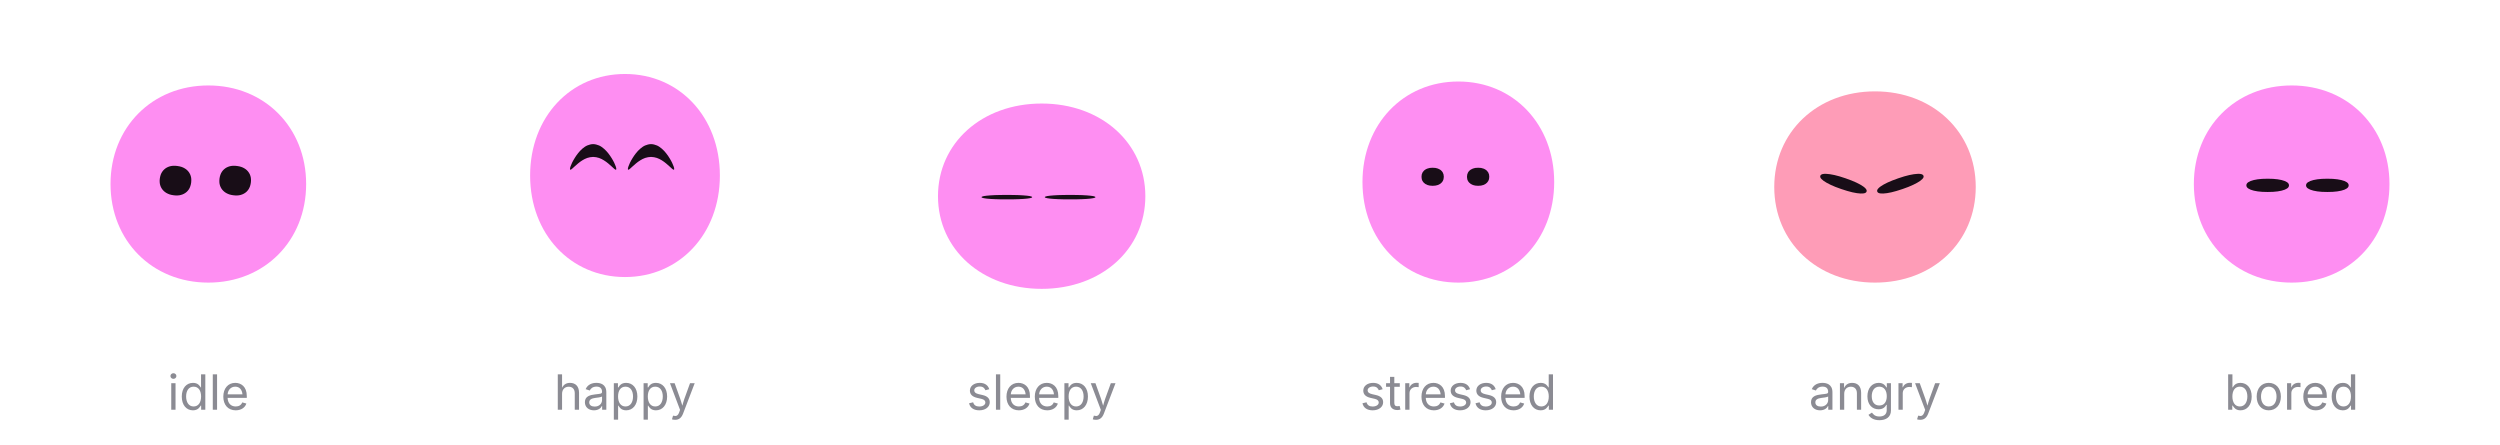
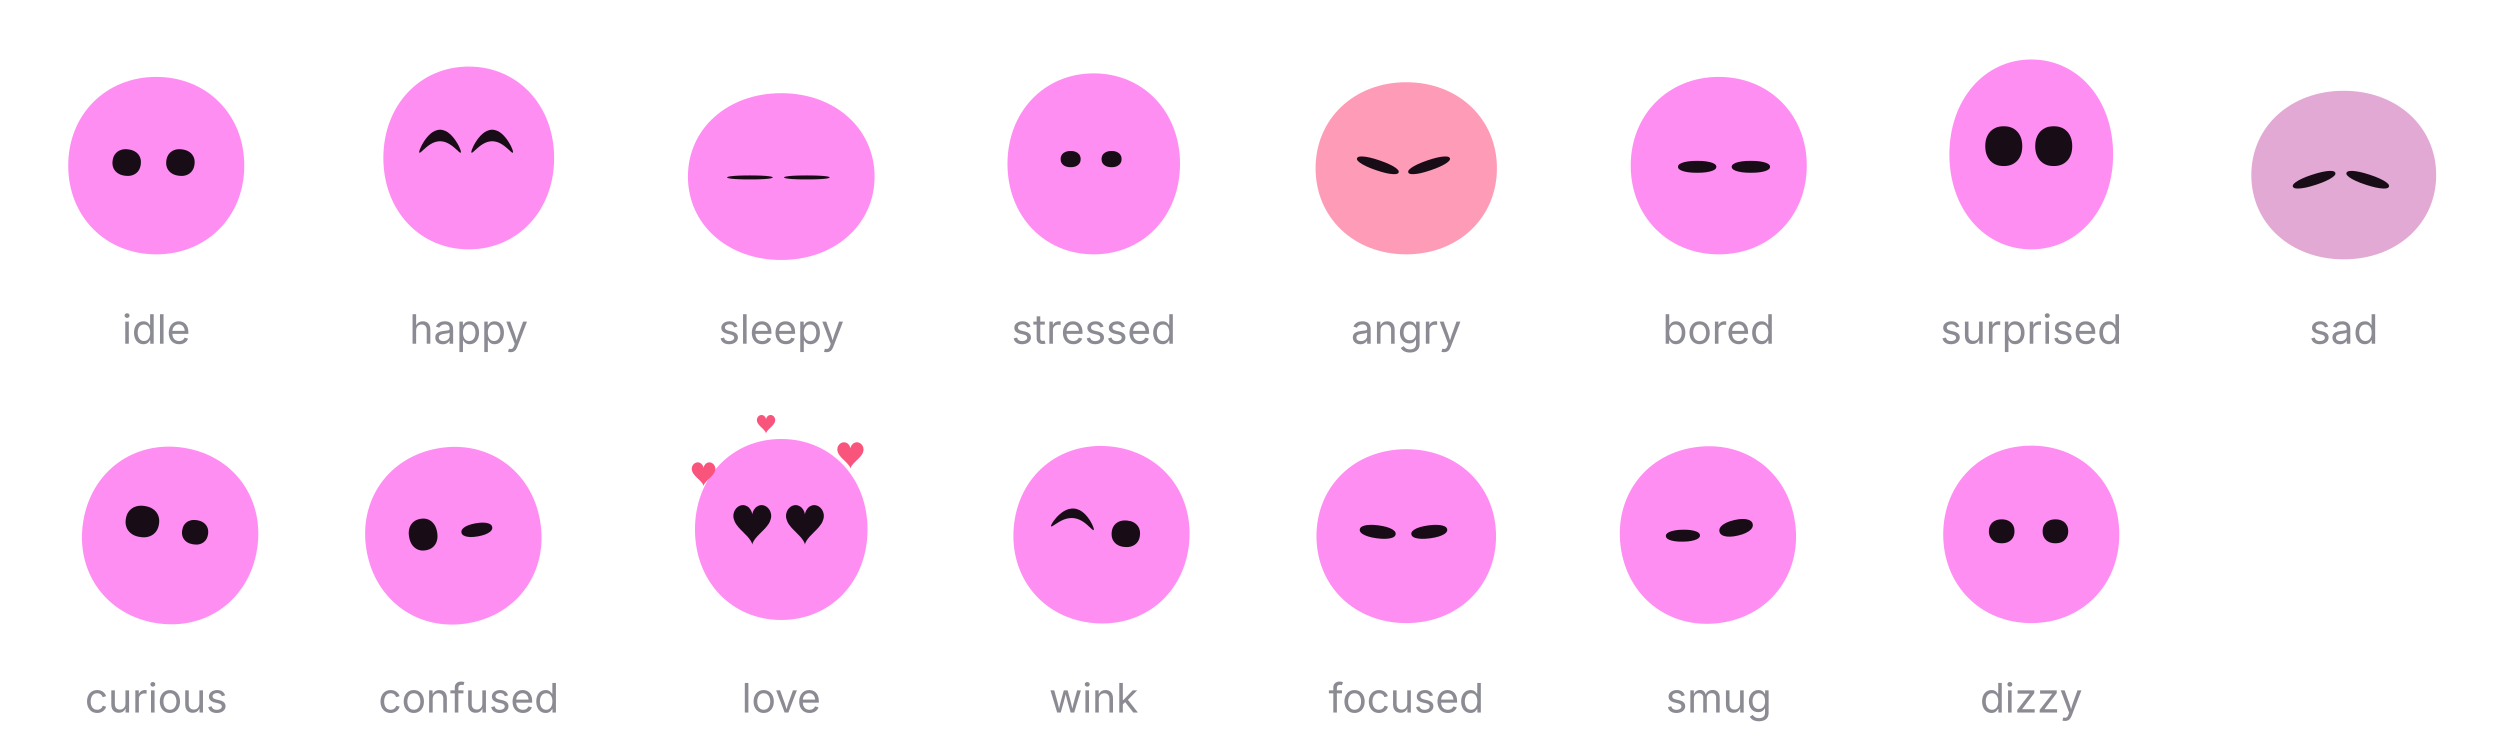
- <svg xmlns="http://www.w3.org/2000/svg" viewBox="0 0 720 128" width="720" height="128" role="img" aria-label="The default buddy in six moods: idle, happy, sleepy, stressed, angry and bored">
-   <g transform="translate(10 0)">
-     <g transform="translate(0 0) translate(50 81.38938) scale(1 1) translate(-50 -81.38938)">
+ <svg xmlns="http://www.w3.org/2000/svg" viewBox="0 0 800 236" width="800" height="236" role="img" aria-label="The default buddy in all 15 moods: idle, happy, sleepy, stressed, angry, bored, surprised, sad, curious, confused, love, wink, focused, smug, dizzy">
+   <g transform="translate(0 0)">
+     <g transform="translate(0 0) rotate(0 50 81.38938) translate(50 81.38938) scale(1 1) translate(-50 -81.38938)">
      <g fill="#fe8ef2">
        <path d="M78.17 53C78.17 69.32 66.19 81.39 50 81.39C33.81 81.39 21.83 69.32 21.83 53C21.83 36.68 33.81 24.61 50 24.61C66.19 24.61 78.17 36.68 78.17 53Z" />
      </g>
      <g fill="#180d17">
        <path d="M45.05 52.64C45 53 44.91 53.38 44.79 53.7C44.68 54.02 44.54 54.3 44.37 54.56C44.2 54.82 43.99 55.05 43.77 55.26C43.54 55.46 43.28 55.65 43.01 55.79C42.74 55.94 42.44 56.06 42.12 56.14C41.81 56.23 41.49 56.28 41.13 56.29C40.76 56.31 40.34 56.28 39.96 56.23C39.57 56.18 39.16 56.09 38.82 55.98C38.48 55.86 38.18 55.72 37.9 55.56C37.62 55.39 37.36 55.2 37.14 54.98C36.92 54.77 36.72 54.53 36.56 54.27C36.39 54.01 36.26 53.72 36.17 53.43C36.07 53.13 36.01 52.83 35.99 52.49C35.96 52.15 35.98 51.76 36.03 51.4C36.08 51.04 36.17 50.65 36.28 50.33C36.4 50.01 36.54 49.74 36.71 49.48C36.88 49.22 37.09 48.98 37.31 48.78C37.54 48.57 37.79 48.39 38.07 48.24C38.34 48.1 38.64 47.98 38.95 47.89C39.27 47.81 39.59 47.76 39.95 47.74C40.31 47.73 40.73 47.75 41.12 47.81C41.5 47.86 41.92 47.95 42.26 48.06C42.6 48.17 42.9 48.31 43.18 48.48C43.46 48.64 43.72 48.84 43.94 49.05C44.16 49.27 44.36 49.51 44.52 49.77C44.68 50.03 44.82 50.31 44.91 50.61C45.01 50.9 45.07 51.21 45.09 51.55C45.11 51.89 45.09 52.28 45.05 52.64Z" />
        <path d="M62.24 52.64C62.19 53 62.1 53.38 61.99 53.7C61.87 54.02 61.73 54.3 61.56 54.56C61.39 54.82 61.18 55.05 60.96 55.26C60.73 55.46 60.48 55.65 60.2 55.79C59.93 55.94 59.63 56.06 59.32 56.14C59 56.23 58.68 56.28 58.32 56.29C57.96 56.31 57.54 56.28 57.15 56.23C56.77 56.18 56.35 56.09 56.01 55.98C55.67 55.86 55.37 55.72 55.09 55.56C54.81 55.39 54.55 55.2 54.33 54.98C54.11 54.77 53.91 54.53 53.75 54.27C53.59 54.01 53.45 53.72 53.36 53.43C53.26 53.13 53.2 52.83 53.18 52.49C53.16 52.15 53.18 51.76 53.22 51.4C53.27 51.04 53.36 50.65 53.48 50.33C53.59 50.01 53.73 49.74 53.9 49.48C54.07 49.22 54.28 48.98 54.5 48.78C54.73 48.57 54.99 48.39 55.26 48.24C55.53 48.1 55.83 47.98 56.15 47.89C56.46 47.81 56.78 47.76 57.14 47.74C57.51 47.73 57.93 47.75 58.31 47.81C58.7 47.86 59.11 47.95 59.45 48.06C59.79 48.17 60.09 48.31 60.37 48.48C60.65 48.64 60.91 48.84 61.13 49.05C61.35 49.27 61.55 49.51 61.71 49.77C61.88 50.03 62.01 50.31 62.1 50.61C62.2 50.9 62.26 51.21 62.28 51.55C62.31 51.89 62.29 52.28 62.24 52.64Z" />
      </g>
    </g>
  </g>
-   <text x="60" y="118" text-anchor="middle" font-family="system-ui, -apple-system, Segoe UI, sans-serif" font-size="14" fill="#8b8b93">idle</text>
-   <g transform="translate(130 0)">
-     <g transform="translate(0 -1.6) translate(50 81.38938) scale(0.97 1.03) translate(-50 -81.38938)">
+   <text x="50" y="110" text-anchor="middle" font-family="system-ui, -apple-system, Segoe UI, sans-serif" font-size="13" fill="#8b8b93">idle</text>
+   <g transform="translate(100 0)">
+     <g transform="translate(0 -1.6) rotate(0 50 81.38938) translate(50 81.38938) scale(0.97 1.03) translate(-50 -81.38938)">
      <g fill="#fe8ef2">
        <path d="M78.17 53C78.17 69.32 66.19 81.39 50 81.39C33.81 81.39 21.83 69.32 21.83 53C21.83 36.68 33.81 24.61 50 24.61C66.19 24.61 78.17 36.68 78.17 53Z" />
      </g>
      <g fill="#180d17">
        <path d="M47.42 51.17C47.42 51.32 47.36 51.4 47.26 51.39C47.16 51.38 47 51.27 46.8 51.12C46.59 50.96 46.34 50.72 46.04 50.47C45.74 50.23 45.4 49.91 45.02 49.63C44.64 49.34 44.22 49.02 43.76 48.77C43.31 48.51 42.84 48.26 42.3 48.09C41.76 47.93 41.13 47.8 40.54 47.8C39.95 47.8 39.32 47.93 38.78 48.09C38.24 48.26 37.77 48.51 37.31 48.77C36.86 49.02 36.44 49.34 36.06 49.63C35.68 49.91 35.33 50.23 35.04 50.47C34.74 50.72 34.49 50.96 34.28 51.12C34.08 51.27 33.92 51.38 33.82 51.39C33.72 51.4 33.66 51.32 33.66 51.17C33.66 51.02 33.72 50.77 33.82 50.48C33.92 50.19 34.08 49.83 34.28 49.44C34.49 49.05 34.74 48.59 35.04 48.15C35.33 47.7 35.68 47.21 36.06 46.77C36.44 46.33 36.86 45.88 37.31 45.52C37.77 45.16 38.24 44.82 38.78 44.6C39.32 44.39 39.95 44.22 40.54 44.22C41.13 44.22 41.76 44.39 42.3 44.6C42.84 44.82 43.31 45.16 43.76 45.52C44.22 45.88 44.64 46.33 45.02 46.77C45.4 47.21 45.74 47.7 46.04 48.15C46.34 48.59 46.59 49.05 46.8 49.44C47 49.83 47.16 50.19 47.26 50.48C47.36 50.77 47.42 51.02 47.42 51.17Z" />
        <path d="M64.61 51.17C64.61 51.32 64.55 51.4 64.45 51.39C64.35 51.38 64.19 51.27 63.99 51.12C63.78 50.96 63.53 50.72 63.23 50.47C62.94 50.23 62.59 49.91 62.21 49.63C61.83 49.34 61.41 49.02 60.96 48.77C60.5 48.51 60.03 48.26 59.49 48.09C58.95 47.93 58.32 47.8 57.73 47.8C57.14 47.8 56.51 47.93 55.97 48.09C55.43 48.26 54.96 48.51 54.51 48.77C54.05 49.02 53.63 49.34 53.25 49.63C52.87 49.91 52.53 50.23 52.23 50.47C51.93 50.72 51.68 50.96 51.47 51.12C51.27 51.27 51.11 51.38 51.01 51.39C50.91 51.4 50.85 51.32 50.85 51.17C50.85 51.02 50.91 50.77 51.01 50.48C51.11 50.19 51.27 49.83 51.47 49.44C51.68 49.05 51.93 48.59 52.23 48.15C52.53 47.7 52.87 47.21 53.25 46.77C53.63 46.33 54.05 45.88 54.51 45.52C54.96 45.16 55.43 44.82 55.97 44.6C56.51 44.39 57.14 44.22 57.73 44.22C58.32 44.22 58.95 44.39 59.49 44.6C60.03 44.82 60.5 45.16 60.96 45.52C61.41 45.88 61.83 46.33 62.21 46.77C62.59 47.21 62.94 47.7 63.23 48.15C63.53 48.59 63.78 49.05 63.99 49.44C64.19 49.83 64.35 50.19 64.45 50.48C64.55 50.77 64.61 51.02 64.61 51.17Z" />
      </g>
    </g>
  </g>
-   <text x="180" y="118" text-anchor="middle" font-family="system-ui, -apple-system, Segoe UI, sans-serif" font-size="14" fill="#8b8b93">happy</text>
-   <g transform="translate(250 0)">
-     <g transform="translate(0 1.8) translate(50 81.38938) scale(1.06 0.94) translate(-50 -81.38938)">
+   <text x="150" y="110" text-anchor="middle" font-family="system-ui, -apple-system, Segoe UI, sans-serif" font-size="13" fill="#8b8b93">happy</text>
+   <g transform="translate(200 0)">
+     <g transform="translate(0 1.8) rotate(0 50 81.38938) translate(50 81.38938) scale(1.06 0.94) translate(-50 -81.38938)">
      <g fill="#fe8ef2">
        <path d="M78.17 53C78.17 69.32 66.19 81.39 50 81.39C33.81 81.39 21.83 69.32 21.83 53C21.83 36.68 33.81 24.61 50 24.61C66.19 24.61 78.17 36.68 78.17 53Z" />
      </g>
      <g fill="#180d17">
        <path d="M47.42 53.29C47.42 53.35 47.36 53.41 47.26 53.47C47.16 53.52 47 53.57 46.8 53.61C46.59 53.66 46.34 53.7 46.04 53.74C45.74 53.77 45.4 53.81 45.02 53.84C44.64 53.87 44.22 53.89 43.76 53.91C43.31 53.93 42.84 53.95 42.3 53.96C41.76 53.97 41.13 53.97 40.54 53.97C39.95 53.97 39.32 53.97 38.78 53.96C38.24 53.95 37.77 53.93 37.31 53.91C36.86 53.89 36.44 53.87 36.06 53.84C35.68 53.81 35.33 53.77 35.04 53.74C34.74 53.7 34.49 53.66 34.28 53.61C34.08 53.57 33.92 53.52 33.82 53.47C33.72 53.41 33.66 53.35 33.66 53.29C33.66 53.24 33.72 53.17 33.82 53.12C33.92 53.07 34.08 53.02 34.28 52.97C34.49 52.93 34.74 52.89 35.04 52.85C35.33 52.81 35.68 52.78 36.06 52.75C36.44 52.72 36.86 52.69 37.31 52.67C37.77 52.65 38.24 52.64 38.78 52.63C39.32 52.62 39.95 52.61 40.54 52.61C41.13 52.61 41.76 52.62 42.3 52.63C42.84 52.64 43.31 52.65 43.76 52.67C44.22 52.69 44.64 52.72 45.02 52.75C45.4 52.78 45.74 52.81 46.04 52.85C46.34 52.89 46.59 52.93 46.8 52.97C47 53.02 47.16 53.07 47.26 53.12C47.36 53.17 47.42 53.24 47.42 53.29Z" />
        <path d="M64.61 53.29C64.61 53.35 64.55 53.41 64.45 53.47C64.35 53.52 64.19 53.57 63.99 53.61C63.78 53.66 63.53 53.7 63.23 53.74C62.94 53.77 62.59 53.81 62.21 53.84C61.83 53.87 61.41 53.89 60.96 53.91C60.5 53.93 60.03 53.95 59.49 53.96C58.95 53.97 58.32 53.97 57.73 53.97C57.14 53.97 56.51 53.97 55.97 53.96C55.43 53.95 54.96 53.93 54.51 53.91C54.05 53.89 53.63 53.87 53.25 53.84C52.87 53.81 52.53 53.77 52.23 53.74C51.93 53.7 51.68 53.66 51.47 53.61C51.27 53.57 51.11 53.52 51.01 53.47C50.91 53.41 50.85 53.35 50.85 53.29C50.85 53.24 50.91 53.17 51.01 53.12C51.11 53.07 51.27 53.02 51.47 52.97C51.68 52.93 51.93 52.89 52.23 52.85C52.53 52.81 52.87 52.78 53.25 52.75C53.63 52.72 54.05 52.69 54.51 52.67C54.96 52.65 55.43 52.64 55.97 52.63C56.51 52.62 57.14 52.61 57.73 52.61C58.32 52.61 58.95 52.62 59.49 52.63C60.03 52.64 60.5 52.65 60.96 52.67C61.41 52.69 61.83 52.72 62.21 52.75C62.59 52.78 62.94 52.81 63.23 52.85C63.53 52.89 63.78 52.93 63.99 52.97C64.19 53.02 64.35 53.07 64.45 53.12C64.55 53.17 64.61 53.24 64.61 53.29Z" />
      </g>
    </g>
  </g>
-   <text x="300" y="118" text-anchor="middle" font-family="system-ui, -apple-system, Segoe UI, sans-serif" font-size="14" fill="#8b8b93">sleepy</text>
-   <g transform="translate(370 0)">
-     <g transform="translate(0 0) translate(50 81.38938) scale(0.98 1.02) translate(-50 -81.38938)">
+   <text x="250" y="110" text-anchor="middle" font-family="system-ui, -apple-system, Segoe UI, sans-serif" font-size="13" fill="#8b8b93">sleepy</text>
+   <g transform="translate(300 0)">
+     <g transform="translate(0 0) rotate(0 50 81.38938) translate(50 81.38938) scale(0.98 1.02) translate(-50 -81.38938)">
      <g fill="#fe8ef2">
        <path d="M78.17 53C78.17 69.32 66.19 81.39 50 81.39C33.81 81.39 21.83 69.32 21.83 53C21.83 36.68 33.81 24.61 50 24.61C66.19 24.61 78.17 36.68 78.17 53Z" />
      </g>
      <g fill="#180d17">
        <path d="M45.73 51.51C45.73 51.73 45.7 51.96 45.65 52.16C45.6 52.36 45.53 52.54 45.43 52.7C45.34 52.87 45.21 53.03 45.07 53.17C44.93 53.31 44.77 53.44 44.59 53.55C44.41 53.66 44.2 53.75 43.99 53.83C43.77 53.9 43.55 53.96 43.29 54C43.03 54.04 42.73 54.06 42.45 54.06C42.17 54.06 41.87 54.04 41.61 54C41.36 53.96 41.13 53.9 40.92 53.83C40.7 53.75 40.5 53.66 40.32 53.55C40.14 53.44 39.97 53.31 39.83 53.17C39.69 53.03 39.57 52.87 39.47 52.7C39.38 52.54 39.3 52.36 39.25 52.16C39.2 51.96 39.18 51.73 39.18 51.51C39.18 51.29 39.2 51.05 39.25 50.85C39.3 50.66 39.38 50.48 39.47 50.31C39.57 50.14 39.69 49.99 39.83 49.85C39.97 49.7 40.14 49.58 40.32 49.47C40.5 49.36 40.7 49.26 40.92 49.19C41.13 49.11 41.36 49.05 41.61 49.01C41.87 48.98 42.17 48.96 42.45 48.96C42.73 48.96 43.03 48.98 43.29 49.01C43.55 49.05 43.77 49.11 43.99 49.19C44.2 49.26 44.41 49.36 44.59 49.47C44.77 49.58 44.93 49.7 45.07 49.85C45.21 49.99 45.34 50.14 45.43 50.31C45.53 50.48 45.6 50.66 45.65 50.85C45.7 51.05 45.73 51.29 45.73 51.51Z" />
        <path d="M59.09 51.51C59.09 51.73 59.07 51.96 59.02 52.16C58.97 52.36 58.89 52.54 58.8 52.7C58.7 52.87 58.58 53.03 58.44 53.17C58.3 53.31 58.13 53.44 57.95 53.55C57.77 53.66 57.57 53.75 57.35 53.83C57.14 53.9 56.91 53.96 56.66 54C56.4 54.04 56.1 54.06 55.82 54.06C55.54 54.06 55.24 54.04 54.98 54C54.72 53.96 54.5 53.9 54.28 53.83C54.07 53.75 53.86 53.66 53.68 53.55C53.5 53.44 53.34 53.31 53.2 53.17C53.06 53.03 52.93 52.87 52.84 52.7C52.74 52.54 52.67 52.36 52.62 52.16C52.57 51.96 52.54 51.73 52.54 51.51C52.54 51.29 52.57 51.05 52.62 50.85C52.67 50.66 52.74 50.48 52.84 50.31C52.93 50.14 53.06 49.99 53.2 49.85C53.34 49.7 53.5 49.58 53.68 49.47C53.86 49.36 54.07 49.26 54.28 49.19C54.5 49.11 54.72 49.05 54.98 49.01C55.24 48.98 55.54 48.96 55.82 48.96C56.1 48.96 56.4 48.98 56.66 49.01C56.91 49.05 57.14 49.11 57.35 49.19C57.57 49.26 57.77 49.36 57.95 49.47C58.13 49.58 58.3 49.7 58.44 49.85C58.58 49.99 58.7 50.14 58.8 50.31C58.89 50.48 58.97 50.66 59.02 50.85C59.07 51.05 59.09 51.29 59.09 51.51Z" />
      </g>
    </g>
  </g>
-   <text x="420" y="118" text-anchor="middle" font-family="system-ui, -apple-system, Segoe UI, sans-serif" font-size="14" fill="#8b8b93">stressed</text>
-   <g transform="translate(490 0)">
-     <g transform="translate(0 0) translate(50 81.38938) scale(1.03 0.97) translate(-50 -81.38938)">
+   <text x="350" y="110" text-anchor="middle" font-family="system-ui, -apple-system, Segoe UI, sans-serif" font-size="13" fill="#8b8b93">stressed</text>
+   <g transform="translate(400 0)">
+     <g transform="translate(0 0) rotate(0 50 81.38938) translate(50 81.38938) scale(1.03 0.97) translate(-50 -81.38938)">
      <g fill="#fe9cb7">
        <path d="M78.17 53C78.17 69.32 66.19 81.39 50 81.39C33.81 81.39 21.83 69.32 21.83 53C21.83 36.68 33.81 24.61 50 24.61C66.19 24.61 78.17 36.68 78.17 53Z" />
      </g>
      <g fill="#180d17">
        <path d="M47.64 54.37C47.59 54.51 47.49 54.64 47.34 54.73C47.2 54.82 47.01 54.87 46.78 54.91C46.55 54.94 46.28 54.95 45.97 54.94C45.66 54.93 45.3 54.89 44.92 54.83C44.54 54.77 44.12 54.68 43.68 54.58C43.23 54.47 42.78 54.34 42.26 54.18C41.75 54.02 41.15 53.82 40.6 53.62C40.04 53.42 39.45 53.19 38.95 52.98C38.46 52.77 38.03 52.57 37.62 52.37C37.21 52.17 36.83 51.96 36.5 51.76C36.17 51.57 35.87 51.37 35.63 51.18C35.38 50.99 35.18 50.8 35.03 50.63C34.87 50.45 34.76 50.29 34.71 50.13C34.66 49.97 34.67 49.8 34.71 49.67C34.76 49.53 34.87 49.4 35.01 49.31C35.15 49.22 35.34 49.16 35.57 49.13C35.8 49.09 36.08 49.08 36.39 49.1C36.7 49.11 37.05 49.15 37.43 49.21C37.81 49.27 38.23 49.35 38.68 49.46C39.12 49.57 39.58 49.69 40.09 49.85C40.61 50.01 41.21 50.22 41.76 50.42C42.31 50.62 42.9 50.85 43.4 51.06C43.9 51.27 44.33 51.46 44.74 51.67C45.15 51.87 45.52 52.07 45.85 52.27C46.18 52.47 46.48 52.67 46.73 52.86C46.97 53.05 47.18 53.23 47.33 53.41C47.48 53.58 47.59 53.75 47.64 53.91C47.69 54.07 47.69 54.23 47.64 54.37Z" />
        <path d="M63.56 49.67C63.6 49.8 63.61 49.97 63.56 50.13C63.51 50.29 63.4 50.45 63.24 50.63C63.09 50.8 62.89 50.99 62.64 51.18C62.4 51.37 62.1 51.57 61.77 51.76C61.44 51.96 61.06 52.17 60.65 52.37C60.24 52.57 59.81 52.77 59.32 52.98C58.82 53.19 58.23 53.42 57.67 53.62C57.12 53.82 56.52 54.02 56.01 54.18C55.49 54.34 55.04 54.47 54.59 54.58C54.15 54.68 53.73 54.77 53.35 54.83C52.97 54.89 52.61 54.93 52.3 54.94C51.99 54.95 51.72 54.94 51.49 54.91C51.26 54.87 51.07 54.82 50.93 54.73C50.78 54.64 50.68 54.51 50.63 54.37C50.58 54.23 50.58 54.07 50.63 53.91C50.68 53.75 50.79 53.58 50.94 53.41C51.09 53.23 51.3 53.05 51.54 52.86C51.79 52.67 52.09 52.47 52.42 52.27C52.75 52.07 53.12 51.87 53.53 51.67C53.94 51.46 54.37 51.27 54.87 51.06C55.37 50.85 55.96 50.62 56.51 50.42C57.06 50.22 57.66 50.01 58.18 49.85C58.69 49.69 59.15 49.57 59.59 49.46C60.04 49.35 60.46 49.27 60.84 49.21C61.22 49.15 61.57 49.11 61.88 49.1C62.19 49.08 62.47 49.09 62.7 49.13C62.93 49.16 63.12 49.22 63.26 49.31C63.4 49.4 63.51 49.53 63.56 49.67Z" />
      </g>
    </g>
  </g>
-   <text x="540" y="118" text-anchor="middle" font-family="system-ui, -apple-system, Segoe UI, sans-serif" font-size="14" fill="#8b8b93">angry</text>
-   <g transform="translate(610 0)">
-     <g transform="translate(0 0) translate(50 81.38938) scale(1 1) translate(-50 -81.38938)">
+   <text x="450" y="110" text-anchor="middle" font-family="system-ui, -apple-system, Segoe UI, sans-serif" font-size="13" fill="#8b8b93">angry</text>
+   <g transform="translate(500 0)">
+     <g transform="translate(0 0) rotate(0 50 81.38938) translate(50 81.38938) scale(1 1) translate(-50 -81.38938)">
      <g fill="#fe8ef2">
        <path d="M78.17 53C78.17 69.32 66.19 81.39 50 81.39C33.81 81.39 21.83 69.32 21.83 53C21.83 36.68 33.81 24.61 50 24.61C66.19 24.61 78.17 36.68 78.17 53Z" />
      </g>
      <g fill="#180d17">
        <path d="M49.23 53.38C49.23 53.54 49.18 53.72 49.09 53.87C49 54.02 48.86 54.15 48.68 54.28C48.5 54.4 48.27 54.52 48 54.63C47.74 54.73 47.43 54.83 47.09 54.91C46.75 54.99 46.38 55.06 45.97 55.12C45.57 55.18 45.14 55.22 44.66 55.25C44.18 55.28 43.61 55.29 43.09 55.29C42.57 55.29 42 55.28 41.52 55.25C41.04 55.22 40.62 55.18 40.21 55.12C39.81 55.06 39.43 54.99 39.09 54.91C38.75 54.83 38.44 54.73 38.18 54.63C37.91 54.52 37.68 54.4 37.5 54.28C37.32 54.15 37.18 54.02 37.09 53.87C37 53.72 36.95 53.54 36.95 53.38C36.95 53.22 37 53.04 37.09 52.89C37.18 52.74 37.32 52.61 37.5 52.48C37.68 52.36 37.91 52.24 38.18 52.13C38.44 52.03 38.75 51.93 39.09 51.85C39.43 51.77 39.81 51.69 40.21 51.64C40.62 51.58 41.04 51.54 41.52 51.51C42 51.48 42.57 51.47 43.09 51.47C43.61 51.47 44.18 51.48 44.66 51.51C45.14 51.54 45.57 51.58 45.97 51.64C46.38 51.69 46.75 51.77 47.09 51.85C47.43 51.93 47.74 52.03 48 52.13C48.27 52.24 48.5 52.36 48.68 52.48C48.86 52.61 49 52.74 49.09 52.89C49.18 53.04 49.23 53.22 49.23 53.38Z" />
        <path d="M66.42 53.38C66.42 53.54 66.38 53.72 66.28 53.87C66.19 54.02 66.05 54.15 65.87 54.28C65.69 54.4 65.46 54.52 65.2 54.63C64.93 54.73 64.62 54.83 64.28 54.91C63.94 54.99 63.57 55.06 63.16 55.12C62.76 55.18 62.33 55.22 61.85 55.25C61.37 55.28 60.81 55.29 60.28 55.29C59.76 55.29 59.19 55.28 58.71 55.25C58.23 55.22 57.81 55.18 57.4 55.12C57 55.06 56.62 54.99 56.28 54.91C55.94 54.83 55.63 54.73 55.37 54.63C55.11 54.52 54.88 54.4 54.7 54.28C54.51 54.15 54.37 54.02 54.28 53.87C54.19 53.72 54.14 53.54 54.14 53.38C54.14 53.22 54.19 53.04 54.28 52.89C54.37 52.74 54.51 52.61 54.7 52.48C54.88 52.36 55.11 52.24 55.37 52.13C55.63 52.03 55.94 51.93 56.28 51.85C56.62 51.77 57 51.69 57.4 51.64C57.81 51.58 58.23 51.54 58.71 51.51C59.19 51.48 59.76 51.47 60.28 51.47C60.81 51.47 61.37 51.48 61.85 51.51C62.33 51.54 62.76 51.58 63.16 51.64C63.57 51.69 63.94 51.77 64.28 51.85C64.62 51.93 64.93 52.03 65.2 52.13C65.46 52.24 65.69 52.36 65.87 52.48C66.05 52.61 66.19 52.74 66.28 52.89C66.38 53.04 66.42 53.22 66.42 53.38Z" />
      </g>
    </g>
  </g>
-   <text x="660" y="118" text-anchor="middle" font-family="system-ui, -apple-system, Segoe UI, sans-serif" font-size="14" fill="#8b8b93">bored</text>
+   <text x="550" y="110" text-anchor="middle" font-family="system-ui, -apple-system, Segoe UI, sans-serif" font-size="13" fill="#8b8b93">bored</text>
+   <g transform="translate(600 0)">
+     <g transform="translate(0 -1.6) rotate(0 50 81.38938) translate(50 81.38938) scale(0.93 1.07) translate(-50 -81.38938)">
+       <g fill="#fe8ef2">
+         <path d="M78.17 53C78.17 69.32 66.19 81.39 50 81.39C33.81 81.39 21.83 69.32 21.83 53C21.83 36.68 33.81 24.61 50 24.61C66.19 24.61 78.17 36.68 78.17 53Z" />
+       </g>
+       <g fill="#180d17">
+         <path d="M46.91 50.53C46.91 51.04 46.86 51.59 46.76 52.05C46.67 52.52 46.52 52.93 46.33 53.32C46.14 53.71 45.91 54.08 45.63 54.41C45.36 54.74 45.04 55.04 44.69 55.29C44.34 55.55 43.95 55.77 43.53 55.95C43.11 56.12 42.67 56.26 42.17 56.35C41.67 56.44 41.08 56.48 40.54 56.48C40 56.48 39.41 56.44 38.91 56.35C38.41 56.26 37.97 56.12 37.55 55.95C37.13 55.77 36.74 55.55 36.39 55.29C36.04 55.04 35.72 54.74 35.44 54.41C35.17 54.08 34.93 53.71 34.74 53.32C34.56 52.93 34.41 52.52 34.32 52.05C34.22 51.59 34.17 51.04 34.17 50.53C34.17 50.02 34.22 49.47 34.32 49.01C34.41 48.54 34.56 48.13 34.74 47.74C34.93 47.35 35.17 46.98 35.44 46.65C35.72 46.32 36.04 46.02 36.39 45.77C36.74 45.51 37.13 45.29 37.55 45.11C37.97 44.94 38.41 44.8 38.91 44.71C39.41 44.62 40 44.58 40.54 44.58C41.08 44.58 41.67 44.62 42.17 44.71C42.67 44.8 43.11 44.94 43.53 45.11C43.95 45.29 44.34 45.51 44.69 45.77C45.04 46.02 45.36 46.32 45.63 46.65C45.91 46.98 46.14 47.35 46.33 47.74C46.52 48.13 46.67 48.54 46.76 49.01C46.86 49.47 46.91 50.02 46.91 50.53Z" />
+         <path d="M64.1 50.53C64.1 51.04 64.05 51.59 63.95 52.05C63.86 52.52 63.71 52.93 63.52 53.32C63.34 53.71 63.1 54.08 62.83 54.41C62.55 54.74 62.23 55.04 61.88 55.29C61.53 55.55 61.14 55.77 60.72 55.95C60.3 56.12 59.86 56.26 59.36 56.35C58.86 56.44 58.27 56.48 57.73 56.48C57.19 56.48 56.6 56.44 56.1 56.35C55.6 56.26 55.16 56.12 54.74 55.95C54.32 55.77 53.93 55.55 53.58 55.29C53.23 55.04 52.91 54.74 52.64 54.41C52.36 54.08 52.13 53.71 51.94 53.32C51.75 52.93 51.6 52.52 51.51 52.05C51.41 51.59 51.36 51.04 51.36 50.53C51.36 50.02 51.41 49.47 51.51 49.01C51.6 48.54 51.75 48.13 51.94 47.74C52.13 47.35 52.36 46.98 52.64 46.65C52.91 46.32 53.23 46.02 53.58 45.77C53.93 45.51 54.32 45.29 54.74 45.11C55.16 44.94 55.6 44.8 56.1 44.71C56.6 44.62 57.19 44.58 57.73 44.58C58.27 44.58 58.86 44.62 59.36 44.71C59.86 44.8 60.3 44.94 60.72 45.11C61.14 45.29 61.53 45.51 61.88 45.77C62.23 46.02 62.55 46.32 62.83 46.65C63.1 46.98 63.34 47.35 63.52 47.74C63.71 48.13 63.86 48.54 63.95 49.01C64.05 49.47 64.1 50.02 64.1 50.53Z" />
+       </g>
+     </g>
+   </g>
+   <text x="650" y="110" text-anchor="middle" font-family="system-ui, -apple-system, Segoe UI, sans-serif" font-size="13" fill="#8b8b93">surprised</text>
+   <g transform="translate(700 0)">
+     <g transform="translate(0 1.6) rotate(0 50 81.38938) translate(50 81.38938) scale(1.05 0.95) translate(-50 -81.38938)">
+       <g fill="#e1a9d3">
+         <path d="M78.17 53C78.17 69.32 66.19 81.39 50 81.39C33.81 81.39 21.83 69.32 21.83 53C21.83 36.68 33.81 24.61 50 24.61C66.19 24.61 78.17 36.68 78.17 53Z" />
+       </g>
+       <g fill="#180d17">
+         <path d="M47.43 52.22C47.48 52.36 47.48 52.53 47.44 52.7C47.39 52.87 47.28 53.04 47.13 53.22C46.98 53.4 46.78 53.59 46.53 53.78C46.29 53.98 45.99 54.18 45.66 54.38C45.33 54.58 44.96 54.79 44.55 54.99C44.14 55.2 43.71 55.4 43.21 55.61C42.72 55.82 42.13 56.05 41.58 56.25C41.02 56.45 40.42 56.65 39.91 56.81C39.39 56.97 38.93 57.09 38.49 57.2C38.05 57.3 37.63 57.39 37.24 57.44C36.86 57.5 36.5 57.54 36.19 57.54C35.88 57.55 35.6 57.54 35.37 57.5C35.14 57.46 34.95 57.39 34.81 57.3C34.66 57.2 34.55 57.06 34.5 56.92C34.45 56.78 34.44 56.61 34.49 56.44C34.54 56.27 34.65 56.1 34.8 55.92C34.95 55.74 35.15 55.55 35.4 55.36C35.64 55.16 35.94 54.96 36.27 54.76C36.6 54.56 36.97 54.35 37.38 54.15C37.79 53.94 38.22 53.74 38.71 53.53C39.21 53.32 39.8 53.09 40.35 52.89C40.9 52.69 41.51 52.49 42.02 52.33C42.54 52.17 42.99 52.05 43.44 51.94C43.88 51.83 44.3 51.75 44.69 51.69C45.07 51.64 45.42 51.6 45.74 51.59C46.05 51.59 46.33 51.6 46.56 51.64C46.79 51.68 46.98 51.75 47.12 51.84C47.27 51.94 47.37 52.07 47.43 52.22Z" />
+         <path d="M63.77 56.92C63.72 57.06 63.61 57.2 63.46 57.3C63.32 57.39 63.13 57.46 62.9 57.5C62.67 57.54 62.39 57.55 62.08 57.54C61.77 57.54 61.41 57.5 61.03 57.44C60.64 57.39 60.22 57.3 59.78 57.2C59.34 57.09 58.88 56.97 58.36 56.81C57.85 56.65 57.25 56.45 56.69 56.25C56.14 56.05 55.55 55.82 55.05 55.61C54.56 55.4 54.13 55.2 53.72 54.99C53.31 54.79 52.94 54.58 52.61 54.38C52.28 54.18 51.98 53.98 51.74 53.78C51.49 53.59 51.29 53.4 51.14 53.22C50.99 53.04 50.88 52.87 50.83 52.7C50.78 52.53 50.79 52.36 50.84 52.22C50.9 52.07 51 51.94 51.15 51.84C51.29 51.75 51.48 51.68 51.71 51.64C51.94 51.6 52.22 51.59 52.53 51.59C52.85 51.6 53.2 51.64 53.58 51.69C53.97 51.75 54.39 51.83 54.83 51.94C55.28 52.05 55.73 52.17 56.25 52.33C56.76 52.49 57.37 52.69 57.92 52.89C58.47 53.09 59.06 53.32 59.56 53.53C60.05 53.74 60.48 53.94 60.89 54.15C61.3 54.35 61.67 54.56 62 54.76C62.33 54.96 62.63 55.16 62.87 55.36C63.12 55.55 63.32 55.74 63.47 55.92C63.62 56.1 63.73 56.27 63.78 56.44C63.83 56.61 63.82 56.78 63.77 56.92Z" />
+       </g>
+     </g>
+   </g>
+   <text x="750" y="110" text-anchor="middle" font-family="system-ui, -apple-system, Segoe UI, sans-serif" font-size="13" fill="#8b8b93">sad</text>
+   <g transform="translate(0 118)">
+     <g transform="translate(0 0) rotate(9 50 81.38938) translate(50 81.38938) scale(1 1) translate(-50 -81.38938)">
+       <g fill="#fe8ef2">
+         <path d="M78.17 53C78.17 69.32 66.19 81.39 50 81.39C33.81 81.39 21.83 69.32 21.83 53C21.83 36.68 33.81 24.61 50 24.61C66.19 24.61 78.17 36.68 78.17 53Z" />
+       </g>
+       <g fill="#180d17">
+         <path d="M45.91 49.98C45.91 50.4 45.87 50.87 45.78 51.26C45.7 51.65 45.58 52 45.42 52.33C45.26 52.66 45.06 52.97 44.83 53.25C44.6 53.52 44.33 53.77 44.04 53.99C43.74 54.21 43.41 54.39 43.06 54.54C42.7 54.69 42.33 54.81 41.91 54.88C41.49 54.96 41 54.99 40.54 54.99C40.08 54.99 39.58 54.96 39.17 54.88C38.75 54.81 38.38 54.69 38.02 54.54C37.67 54.39 37.34 54.21 37.04 53.99C36.75 53.77 36.48 53.52 36.24 53.25C36.01 52.97 35.81 52.66 35.66 52.33C35.5 52 35.37 51.65 35.29 51.26C35.21 50.87 35.17 50.4 35.17 49.98C35.17 49.55 35.21 49.08 35.29 48.69C35.37 48.3 35.5 47.95 35.66 47.62C35.81 47.29 36.01 46.98 36.24 46.71C36.48 46.43 36.75 46.18 37.04 45.96C37.34 45.75 37.67 45.56 38.02 45.41C38.38 45.26 38.75 45.15 39.17 45.07C39.58 45 40.08 44.96 40.54 44.96C41 44.96 41.49 45 41.91 45.07C42.33 45.15 42.7 45.26 43.06 45.41C43.41 45.56 43.74 45.75 44.04 45.96C44.33 46.18 44.6 46.43 44.83 46.71C45.06 46.98 45.26 47.29 45.42 47.62C45.58 47.95 45.7 48.3 45.78 48.69C45.87 49.08 45.91 49.55 45.91 49.98Z" />
+         <path d="M61.92 50.74C61.92 51.08 61.88 51.44 61.82 51.74C61.76 52.05 61.66 52.32 61.54 52.58C61.41 52.83 61.26 53.08 61.08 53.29C60.9 53.51 60.69 53.7 60.46 53.87C60.23 54.04 59.97 54.19 59.69 54.3C59.42 54.42 59.13 54.51 58.8 54.57C58.47 54.62 58.09 54.65 57.73 54.65C57.37 54.65 56.99 54.62 56.66 54.57C56.33 54.51 56.04 54.42 55.77 54.3C55.49 54.19 55.24 54.04 55 53.87C54.77 53.7 54.56 53.51 54.38 53.29C54.2 53.08 54.05 52.83 53.92 52.58C53.8 52.32 53.7 52.05 53.64 51.74C53.58 51.44 53.55 51.08 53.55 50.74C53.55 50.41 53.58 50.05 53.64 49.74C53.7 49.44 53.8 49.17 53.92 48.91C54.05 48.65 54.2 48.41 54.38 48.19C54.56 47.98 54.77 47.78 55 47.61C55.24 47.44 55.49 47.3 55.77 47.18C56.04 47.07 56.33 46.98 56.66 46.92C56.99 46.86 57.37 46.83 57.73 46.83C58.09 46.83 58.47 46.86 58.8 46.92C59.13 46.98 59.42 47.07 59.69 47.18C59.97 47.3 60.23 47.44 60.46 47.61C60.69 47.78 60.9 47.98 61.08 48.19C61.26 48.41 61.41 48.65 61.54 48.91C61.66 49.17 61.76 49.44 61.82 49.74C61.88 50.05 61.92 50.41 61.92 50.74Z" />
+       </g>
+     </g>
+   </g>
+   <text x="50" y="228" text-anchor="middle" font-family="system-ui, -apple-system, Segoe UI, sans-serif" font-size="13" fill="#8b8b93">curious</text>
+   <g transform="translate(100 118)">
+     <g transform="translate(0 0) rotate(-10 50 81.38938) translate(50 81.38938) scale(1 1) translate(-50 -81.38938)">
+       <g fill="#fe8ef2">
+         <path d="M78.17 53C78.17 69.32 66.19 81.39 50 81.39C33.81 81.39 21.83 69.32 21.83 53C21.83 36.68 33.81 24.61 50 24.61C66.19 24.61 78.17 36.68 78.17 53Z" />
+       </g>
+       <g fill="#180d17">
+         <path d="M45.09 50.95C45.09 51.39 45.05 51.86 44.98 52.26C44.92 52.66 44.81 53.01 44.68 53.35C44.54 53.68 44.37 54 44.18 54.28C43.98 54.56 43.75 54.82 43.5 55.04C43.25 55.26 42.97 55.45 42.67 55.6C42.37 55.75 42.06 55.86 41.7 55.94C41.35 56.02 40.93 56.06 40.54 56.06C40.15 56.06 39.73 56.02 39.37 55.94C39.02 55.86 38.71 55.75 38.41 55.6C38.11 55.45 37.83 55.26 37.58 55.04C37.32 54.82 37.1 54.56 36.9 54.28C36.7 54 36.53 53.68 36.4 53.35C36.27 53.01 36.16 52.66 36.09 52.26C36.02 51.86 35.99 51.39 35.99 50.95C35.99 50.52 36.02 50.05 36.09 49.65C36.16 49.25 36.27 48.9 36.4 48.56C36.53 48.23 36.7 47.91 36.9 47.63C37.1 47.35 37.32 47.09 37.58 46.87C37.83 46.65 38.11 46.46 38.41 46.31C38.71 46.16 39.02 46.04 39.37 45.97C39.73 45.89 40.15 45.85 40.54 45.85C40.93 45.85 41.35 45.89 41.7 45.97C42.06 46.04 42.37 46.16 42.67 46.31C42.97 46.46 43.25 46.65 43.5 46.87C43.75 47.09 43.98 47.35 44.18 47.63C44.37 47.91 44.54 48.23 44.68 48.56C44.81 48.9 44.92 49.25 44.98 49.65C45.05 50.05 45.09 50.52 45.09 50.95Z" />
+         <path d="M62.73 52.44C62.73 52.62 62.7 52.82 62.62 52.99C62.55 53.15 62.43 53.3 62.28 53.44C62.14 53.58 61.95 53.71 61.73 53.83C61.52 53.95 61.27 54.05 60.99 54.14C60.72 54.24 60.41 54.31 60.08 54.38C59.75 54.44 59.4 54.49 59.01 54.52C58.62 54.55 58.16 54.57 57.73 54.57C57.3 54.57 56.84 54.55 56.45 54.52C56.06 54.49 55.71 54.44 55.38 54.38C55.05 54.31 54.75 54.24 54.47 54.14C54.19 54.05 53.94 53.95 53.73 53.83C53.51 53.71 53.33 53.58 53.18 53.44C53.03 53.3 52.92 53.15 52.84 52.99C52.77 52.82 52.73 52.62 52.73 52.44C52.73 52.26 52.77 52.07 52.84 51.9C52.92 51.73 53.03 51.59 53.18 51.45C53.33 51.31 53.51 51.18 53.73 51.06C53.94 50.94 54.19 50.83 54.47 50.74C54.75 50.65 55.05 50.57 55.38 50.51C55.71 50.45 56.06 50.4 56.45 50.37C56.84 50.33 57.3 50.32 57.73 50.32C58.16 50.32 58.62 50.33 59.01 50.37C59.4 50.4 59.75 50.45 60.08 50.51C60.41 50.57 60.72 50.65 60.99 50.74C61.27 50.83 61.52 50.94 61.73 51.06C61.95 51.18 62.14 51.31 62.28 51.45C62.43 51.59 62.55 51.73 62.62 51.9C62.7 52.07 62.73 52.26 62.73 52.44Z" />
+       </g>
+     </g>
+   </g>
+   <text x="150" y="228" text-anchor="middle" font-family="system-ui, -apple-system, Segoe UI, sans-serif" font-size="13" fill="#8b8b93">confused</text>
+   <g transform="translate(200 118)">
+     <g transform="translate(0 -1) rotate(0 50 81.38938) translate(50 81.38938) scale(0.98 1.02) translate(-50 -81.38938)">
+       <g fill="#fe8ef2">
+         <path d="M78.17 53C78.17 69.32 66.19 81.39 50 81.39C33.81 81.39 21.83 69.32 21.83 53C21.83 36.68 33.81 24.61 50 24.61C66.19 24.61 78.17 36.68 78.17 53Z" />
+       </g>
+       <g fill="#180d17">
+         <path d="M46.72 48.75C46.72 49.34 46.54 49.99 46.26 50.58C45.99 51.17 45.52 51.74 45.06 52.29C44.59 52.84 43.99 53.36 43.49 53.86C42.99 54.36 42.44 54.85 42.04 55.29C41.63 55.74 41.28 56.19 41.04 56.55C40.81 56.9 40.69 57.24 40.61 57.44C40.52 57.64 40.56 57.77 40.54 57.77C40.52 57.77 40.55 57.64 40.47 57.44C40.39 57.24 40.27 56.9 40.03 56.55C39.8 56.19 39.45 55.74 39.04 55.29C38.63 54.85 38.09 54.36 37.59 53.86C37.08 53.36 36.48 52.84 36.02 52.29C35.56 51.74 35.09 51.17 34.82 50.58C34.54 49.99 34.36 49.34 34.36 48.75C34.36 48.16 34.54 47.52 34.82 47.02C35.09 46.53 35.56 46.05 36.02 45.77C36.48 45.49 37.08 45.34 37.59 45.35C38.09 45.36 38.63 45.57 39.04 45.82C39.45 46.07 39.8 46.52 40.03 46.87C40.27 47.22 40.39 47.66 40.47 47.9C40.55 48.14 40.52 48.32 40.54 48.32C40.56 48.32 40.52 48.14 40.61 47.9C40.69 47.66 40.81 47.22 41.04 46.87C41.28 46.52 41.63 46.07 42.04 45.82C42.44 45.57 42.99 45.36 43.49 45.35C43.99 45.34 44.59 45.49 45.06 45.77C45.52 46.05 45.99 46.53 46.26 47.02C46.54 47.52 46.72 48.16 46.72 48.75Z" />
+         <path d="M63.91 48.75C63.91 49.34 63.73 49.99 63.45 50.58C63.18 51.17 62.71 51.74 62.25 52.29C61.79 52.84 61.19 53.36 60.68 53.86C60.18 54.36 59.64 54.85 59.23 55.29C58.82 55.74 58.47 56.19 58.24 56.55C58 56.9 57.88 57.24 57.8 57.44C57.71 57.64 57.75 57.77 57.73 57.77C57.71 57.77 57.75 57.64 57.66 57.44C57.58 57.24 57.46 56.9 57.23 56.55C56.99 56.19 56.64 55.74 56.23 55.29C55.83 54.85 55.28 54.36 54.78 53.86C54.28 53.36 53.68 52.84 53.21 52.29C52.75 51.74 52.28 51.17 52.01 50.58C51.73 49.99 51.55 49.34 51.55 48.75C51.55 48.16 51.73 47.52 52.01 47.02C52.28 46.53 52.75 46.05 53.21 45.77C53.68 45.49 54.28 45.34 54.78 45.35C55.28 45.36 55.83 45.57 56.23 45.82C56.64 46.07 56.99 46.52 57.23 46.87C57.46 47.22 57.58 47.66 57.66 47.9C57.75 48.14 57.71 48.32 57.73 48.32C57.75 48.32 57.71 48.14 57.8 47.9C57.88 47.66 58 47.22 58.24 46.87C58.47 46.52 58.82 46.07 59.23 45.82C59.64 45.57 60.18 45.36 60.68 45.35C61.19 45.34 61.79 45.49 62.25 45.77C62.71 46.05 63.18 46.53 63.45 47.02C63.73 47.52 63.91 48.16 63.91 48.75Z" />
+       </g>
+     </g>
+     <g fill="#f9557c">
+       <path d="M4.2 -1.93C4.2 -1.53 4.08 -1.09 3.89 -0.69C3.7 -0.29 3.39 0.1 3.07 0.47C2.76 0.85 2.35 1.2 2.01 1.54C1.66 1.88 1.3 2.21 1.02 2.52C0.74 2.82 0.51 3.13 0.34 3.37C0.18 3.61 0.1 3.84 0.05 3.98C-0.01 4.11 0.02 4.2 0 4.2C-0.02 4.2 0.01 4.11 -0.05 3.98C-0.1 3.84 -0.18 3.61 -0.34 3.37C-0.51 3.13 -0.74 2.82 -1.02 2.52C-1.3 2.21 -1.66 1.88 -2.01 1.54C-2.35 1.2 -2.76 0.85 -3.07 0.47C-3.39 0.1 -3.7 -0.29 -3.89 -0.69C-4.08 -1.09 -4.2 -1.53 -4.2 -1.93C-4.2 -2.34 -4.08 -2.77 -3.89 -3.11C-3.7 -3.45 -3.39 -3.77 -3.07 -3.96C-2.76 -4.15 -2.35 -4.25 -2.01 -4.25C-1.66 -4.24 -1.3 -4.1 -1.02 -3.93C-0.74 -3.75 -0.51 -3.45 -0.34 -3.21C-0.18 -2.98 -0.1 -2.68 -0.05 -2.51C0.01 -2.35 -0.02 -2.23 0 -2.23C0.02 -2.23 -0.01 -2.35 0.05 -2.51C0.1 -2.68 0.18 -2.98 0.34 -3.21C0.51 -3.45 0.74 -3.75 1.02 -3.93C1.3 -4.1 1.66 -4.24 2.01 -4.25C2.35 -4.25 2.76 -4.15 3.07 -3.96C3.39 -3.77 3.7 -3.45 3.89 -3.11C4.08 -2.77 4.2 -2.34 4.2 -1.93Z" transform="translate(25.13497 33.76543) scale(0.9)" />
+       <path d="M4.2 -1.93C4.2 -1.53 4.08 -1.09 3.89 -0.69C3.7 -0.29 3.39 0.1 3.07 0.47C2.76 0.85 2.35 1.2 2.01 1.54C1.66 1.88 1.3 2.21 1.02 2.52C0.74 2.82 0.51 3.13 0.34 3.37C0.18 3.61 0.1 3.84 0.05 3.98C-0.01 4.11 0.02 4.2 0 4.2C-0.02 4.2 0.01 4.11 -0.05 3.98C-0.1 3.84 -0.18 3.61 -0.34 3.37C-0.51 3.13 -0.74 2.82 -1.02 2.52C-1.3 2.21 -1.66 1.88 -2.01 1.54C-2.35 1.2 -2.76 0.85 -3.07 0.47C-3.39 0.1 -3.7 -0.29 -3.89 -0.69C-4.08 -1.09 -4.2 -1.53 -4.2 -1.93C-4.2 -2.34 -4.08 -2.77 -3.89 -3.11C-3.7 -3.45 -3.39 -3.77 -3.07 -3.96C-2.76 -4.15 -2.35 -4.25 -2.01 -4.25C-1.66 -4.24 -1.3 -4.1 -1.02 -3.93C-0.74 -3.75 -0.51 -3.45 -0.34 -3.21C-0.18 -2.98 -0.1 -2.68 -0.05 -2.51C0.01 -2.35 -0.02 -2.23 0 -2.23C0.02 -2.23 -0.01 -2.35 0.05 -2.51C0.1 -2.68 0.18 -2.98 0.34 -3.21C0.51 -3.45 0.74 -3.75 1.02 -3.93C1.3 -4.1 1.66 -4.24 2.01 -4.25C2.35 -4.25 2.76 -4.15 3.07 -3.96C3.39 -3.77 3.7 -3.45 3.89 -3.11C4.08 -2.77 4.2 -2.34 4.2 -1.93Z" transform="translate(72.13497 27.76543) scale(1)" />
+       <path d="M4.2 -1.93C4.2 -1.53 4.08 -1.09 3.89 -0.69C3.7 -0.29 3.39 0.1 3.07 0.47C2.76 0.85 2.35 1.2 2.01 1.54C1.66 1.88 1.3 2.21 1.02 2.52C0.74 2.82 0.51 3.13 0.34 3.37C0.18 3.61 0.1 3.84 0.05 3.98C-0.01 4.11 0.02 4.2 0 4.2C-0.02 4.2 0.01 4.11 -0.05 3.98C-0.1 3.84 -0.18 3.61 -0.34 3.37C-0.51 3.13 -0.74 2.82 -1.02 2.52C-1.3 2.21 -1.66 1.88 -2.01 1.54C-2.35 1.2 -2.76 0.85 -3.07 0.47C-3.39 0.1 -3.7 -0.29 -3.89 -0.69C-4.08 -1.09 -4.2 -1.53 -4.2 -1.93C-4.2 -2.34 -4.08 -2.77 -3.89 -3.11C-3.7 -3.45 -3.39 -3.77 -3.07 -3.96C-2.76 -4.15 -2.35 -4.25 -2.01 -4.25C-1.66 -4.24 -1.3 -4.1 -1.02 -3.93C-0.74 -3.75 -0.51 -3.45 -0.34 -3.21C-0.18 -2.98 -0.1 -2.68 -0.05 -2.51C0.01 -2.35 -0.02 -2.23 0 -2.23C0.02 -2.23 -0.01 -2.35 0.05 -2.51C0.1 -2.68 0.18 -2.98 0.34 -3.21C0.51 -3.45 0.74 -3.75 1.02 -3.93C1.3 -4.1 1.66 -4.24 2.01 -4.25C2.35 -4.25 2.76 -4.15 3.07 -3.96C3.39 -3.77 3.7 -3.45 3.89 -3.11C4.08 -2.77 4.2 -2.34 4.2 -1.93Z" transform="translate(45.13497 17.76543) scale(0.7)" />
+     </g>
+   </g>
+   <text x="250" y="228" text-anchor="middle" font-family="system-ui, -apple-system, Segoe UI, sans-serif" font-size="13" fill="#8b8b93">love</text>
+   <g transform="translate(300 118)">
+     <g transform="translate(0 0) rotate(5 50 81.38938) translate(50 81.38938) scale(1 1) translate(-50 -81.38938)">
+       <g fill="#fe8ef2">
+         <path d="M78.17 53C78.17 69.32 66.19 81.39 50 81.39C33.81 81.39 21.83 69.32 21.83 53C21.83 36.68 33.81 24.61 50 24.61C66.19 24.61 78.17 36.68 78.17 53Z" />
+       </g>
+       <g fill="#180d17">
+         <path d="M47.42 51.59C47.42 51.72 47.36 51.79 47.26 51.78C47.16 51.76 47 51.65 46.8 51.51C46.59 51.37 46.34 51.15 46.04 50.92C45.74 50.69 45.4 50.4 45.02 50.15C44.64 49.89 44.22 49.6 43.76 49.36C43.31 49.13 42.84 48.9 42.3 48.75C41.76 48.6 41.13 48.48 40.54 48.48C39.95 48.48 39.32 48.6 38.78 48.75C38.24 48.9 37.77 49.13 37.31 49.36C36.86 49.6 36.44 49.89 36.06 50.15C35.68 50.4 35.33 50.69 35.04 50.92C34.74 51.15 34.49 51.37 34.28 51.51C34.08 51.65 33.92 51.76 33.82 51.78C33.72 51.79 33.66 51.72 33.66 51.59C33.66 51.46 33.72 51.24 33.82 50.99C33.92 50.74 34.08 50.42 34.28 50.07C34.49 49.73 34.74 49.32 35.04 48.92C35.33 48.53 35.68 48.09 36.06 47.7C36.44 47.31 36.86 46.9 37.31 46.58C37.77 46.26 38.24 45.95 38.78 45.76C39.32 45.57 39.95 45.42 40.54 45.42C41.13 45.42 41.76 45.57 42.3 45.76C42.84 45.95 43.31 46.26 43.76 46.58C44.22 46.9 44.64 47.31 45.02 47.7C45.4 48.09 45.74 48.53 46.04 48.92C46.34 49.32 46.59 49.73 46.8 50.07C47 50.42 47.16 50.74 47.26 50.99C47.36 51.24 47.42 51.46 47.42 51.59Z" />
+         <path d="M62.28 52.02C62.28 52.38 62.24 52.77 62.18 53.11C62.11 53.44 62 53.73 61.87 54.01C61.74 54.29 61.57 54.55 61.37 54.79C61.17 55.02 60.95 55.24 60.69 55.42C60.44 55.6 60.16 55.76 59.86 55.89C59.56 56.01 59.25 56.11 58.9 56.17C58.54 56.24 58.12 56.27 57.73 56.27C57.34 56.27 56.92 56.24 56.57 56.17C56.21 56.11 55.9 56.01 55.6 55.89C55.3 55.76 55.02 55.6 54.77 55.42C54.52 55.24 54.29 55.02 54.09 54.79C53.9 54.55 53.73 54.29 53.59 54.01C53.46 53.73 53.35 53.44 53.29 53.11C53.22 52.77 53.18 52.38 53.18 52.02C53.18 51.66 53.22 51.26 53.29 50.93C53.35 50.6 53.46 50.3 53.59 50.02C53.73 49.74 53.9 49.48 54.09 49.25C54.29 49.01 54.52 48.8 54.77 48.62C55.02 48.43 55.3 48.27 55.6 48.15C55.9 48.02 56.21 47.93 56.57 47.86C56.92 47.8 57.34 47.77 57.73 47.77C58.12 47.77 58.54 47.8 58.9 47.86C59.25 47.93 59.56 48.02 59.86 48.15C60.16 48.27 60.44 48.43 60.69 48.62C60.95 48.8 61.17 49.01 61.37 49.25C61.57 49.48 61.74 49.74 61.87 50.02C62 50.3 62.11 50.6 62.18 50.93C62.24 51.26 62.28 51.66 62.28 52.02Z" />
+       </g>
+     </g>
+   </g>
+   <text x="350" y="228" text-anchor="middle" font-family="system-ui, -apple-system, Segoe UI, sans-serif" font-size="13" fill="#8b8b93">wink</text>
+   <g transform="translate(400 118)">
+     <g transform="translate(0 0) rotate(0 50 81.38938) translate(50 81.38938) scale(1.02 0.98) translate(-50 -81.38938)">
+       <g fill="#fe8ef2">
+         <path d="M78.17 53C78.17 69.32 66.19 81.39 50 81.39C33.81 81.39 21.83 69.32 21.83 53C21.83 36.68 33.81 24.61 50 24.61C66.19 24.61 78.17 36.68 78.17 53Z" />
+       </g>
+       <g fill="#180d17">
+         <path d="M46.68 52.38C46.65 52.56 46.58 52.75 46.48 52.9C46.37 53.06 46.22 53.18 46.03 53.3C45.85 53.42 45.62 53.52 45.36 53.6C45.1 53.68 44.8 53.75 44.48 53.79C44.16 53.84 43.8 53.87 43.42 53.88C43.04 53.89 42.65 53.88 42.2 53.85C41.76 53.82 41.23 53.77 40.75 53.7C40.27 53.63 39.75 53.54 39.32 53.45C38.88 53.35 38.5 53.25 38.14 53.14C37.78 53.02 37.44 52.9 37.14 52.76C36.85 52.63 36.58 52.48 36.35 52.33C36.13 52.18 35.93 52.02 35.79 51.86C35.64 51.7 35.53 51.53 35.47 51.36C35.41 51.18 35.39 50.98 35.42 50.8C35.44 50.62 35.51 50.43 35.62 50.28C35.73 50.13 35.88 50 36.07 49.89C36.25 49.77 36.48 49.67 36.74 49.59C37 49.51 37.29 49.44 37.62 49.39C37.94 49.35 38.3 49.32 38.68 49.31C39.06 49.3 39.45 49.3 39.9 49.33C40.34 49.36 40.86 49.42 41.35 49.49C41.83 49.55 42.34 49.64 42.78 49.74C43.22 49.83 43.6 49.93 43.96 50.05C44.32 50.16 44.66 50.29 44.95 50.42C45.25 50.56 45.52 50.7 45.75 50.85C45.97 51 46.16 51.16 46.31 51.33C46.46 51.49 46.57 51.65 46.63 51.83C46.69 52 46.71 52.2 46.68 52.38Z" />
+         <path d="M62.85 50.8C62.88 50.98 62.86 51.18 62.8 51.36C62.74 51.53 62.63 51.7 62.48 51.86C62.34 52.02 62.14 52.18 61.92 52.33C61.69 52.48 61.42 52.63 61.13 52.76C60.83 52.9 60.49 53.02 60.13 53.14C59.77 53.25 59.39 53.35 58.95 53.45C58.52 53.54 58 53.63 57.52 53.7C57.04 53.77 56.51 53.82 56.07 53.85C55.62 53.88 55.23 53.89 54.85 53.88C54.47 53.87 54.11 53.84 53.79 53.79C53.47 53.75 53.17 53.68 52.91 53.6C52.65 53.52 52.42 53.42 52.24 53.3C52.05 53.18 51.9 53.06 51.79 52.9C51.69 52.75 51.61 52.56 51.59 52.38C51.56 52.2 51.58 52 51.64 51.83C51.7 51.65 51.81 51.49 51.96 51.33C52.11 51.16 52.3 51 52.52 50.85C52.75 50.7 53.02 50.56 53.32 50.42C53.61 50.29 53.95 50.16 54.31 50.05C54.67 49.93 55.05 49.83 55.49 49.74C55.93 49.64 56.44 49.55 56.92 49.49C57.41 49.42 57.93 49.36 58.37 49.33C58.82 49.3 59.21 49.3 59.59 49.31C59.97 49.32 60.33 49.35 60.65 49.39C60.98 49.44 61.27 49.51 61.53 49.59C61.79 49.67 62.02 49.77 62.2 49.89C62.39 50 62.54 50.13 62.65 50.28C62.76 50.43 62.83 50.62 62.85 50.8Z" />
+       </g>
+     </g>
+   </g>
+   <text x="450" y="228" text-anchor="middle" font-family="system-ui, -apple-system, Segoe UI, sans-serif" font-size="13" fill="#8b8b93">focused</text>
+   <g transform="translate(500 118)">
+     <g transform="translate(0 0) rotate(-7 50 81.38938) translate(50 81.38938) scale(1 1) translate(-50 -81.38938)">
+       <g fill="#fe8ef2">
+         <path d="M78.17 53C78.17 69.32 66.19 81.39 50 81.39C33.81 81.39 21.83 69.32 21.83 53C21.83 36.68 33.81 24.61 50 24.61C66.19 24.61 78.17 36.68 78.17 53Z" />
+       </g>
+       <g fill="#180d17">
+         <path d="M47.46 52.8C47.44 52.96 47.38 53.14 47.28 53.28C47.18 53.42 47.05 53.53 46.87 53.64C46.7 53.75 46.48 53.85 46.24 53.93C46 54.01 45.71 54.07 45.4 54.12C45.1 54.18 44.76 54.21 44.39 54.23C44.03 54.25 43.65 54.25 43.22 54.24C42.79 54.22 42.29 54.18 41.83 54.13C41.36 54.09 40.86 54.02 40.44 53.94C40.02 53.87 39.65 53.79 39.3 53.69C38.95 53.6 38.62 53.49 38.33 53.38C38.04 53.27 37.78 53.14 37.55 53.01C37.33 52.88 37.14 52.75 36.99 52.6C36.85 52.46 36.74 52.32 36.67 52.16C36.6 52 36.58 51.82 36.6 51.66C36.62 51.5 36.68 51.33 36.77 51.19C36.87 51.05 37.01 50.93 37.18 50.82C37.36 50.71 37.57 50.61 37.81 50.53C38.06 50.45 38.34 50.39 38.65 50.34C38.96 50.29 39.3 50.25 39.66 50.23C40.03 50.21 40.41 50.21 40.83 50.22C41.26 50.24 41.76 50.28 42.23 50.33C42.69 50.38 43.19 50.44 43.61 50.52C44.03 50.59 44.4 50.67 44.76 50.77C45.11 50.86 45.43 50.97 45.72 51.08C46.02 51.19 46.28 51.32 46.5 51.45C46.72 51.58 46.91 51.71 47.06 51.86C47.21 52 47.32 52.14 47.38 52.3C47.45 52.46 47.47 52.64 47.46 52.8Z" />
+         <path d="M64.65 51.23C64.67 51.45 64.65 51.69 64.59 51.9C64.53 52.1 64.43 52.29 64.28 52.48C64.14 52.66 63.96 52.84 63.74 53C63.52 53.17 63.26 53.32 62.97 53.46C62.68 53.6 62.36 53.73 62.01 53.85C61.66 53.96 61.29 54.06 60.87 54.14C60.45 54.22 59.95 54.29 59.49 54.34C59.02 54.39 58.52 54.42 58.09 54.43C57.66 54.44 57.28 54.42 56.92 54.38C56.55 54.34 56.21 54.28 55.9 54.21C55.58 54.13 55.3 54.03 55.05 53.92C54.8 53.8 54.58 53.66 54.41 53.51C54.23 53.36 54.08 53.2 53.98 53.01C53.88 52.82 53.81 52.59 53.79 52.38C53.77 52.16 53.78 51.92 53.85 51.71C53.91 51.51 54.01 51.32 54.16 51.13C54.3 50.95 54.48 50.77 54.7 50.61C54.92 50.44 55.18 50.29 55.47 50.15C55.76 50.01 56.08 49.88 56.43 49.76C56.78 49.65 57.15 49.55 57.57 49.47C57.99 49.39 58.49 49.32 58.95 49.27C59.42 49.22 59.92 49.19 60.35 49.18C60.78 49.17 61.16 49.19 61.52 49.23C61.89 49.27 62.23 49.33 62.54 49.4C62.85 49.48 63.14 49.58 63.39 49.7C63.64 49.81 63.86 49.95 64.03 50.1C64.21 50.25 64.35 50.41 64.46 50.6C64.56 50.79 64.63 51.02 64.65 51.23Z" />
+       </g>
+     </g>
+   </g>
+   <text x="550" y="228" text-anchor="middle" font-family="system-ui, -apple-system, Segoe UI, sans-serif" font-size="13" fill="#8b8b93">smug</text>
+   <g transform="translate(600 118)">
+     <g transform="translate(0 0) rotate(0 50 81.38938) translate(50 81.38938) scale(1 1) translate(-50 -81.38938)">
+       <g fill="#fe8ef2">
+         <path d="M78.17 53C78.17 69.32 66.19 81.39 50 81.39C33.81 81.39 21.83 69.32 21.83 53C21.83 36.68 33.81 24.61 50 24.61C66.19 24.61 78.17 36.68 78.17 53Z" />
+       </g>
+       <g fill="#180d17">
+         <path d="M44.63 52.02C44.63 52.34 44.6 52.7 44.54 53C44.48 53.3 44.38 53.56 44.26 53.81C44.14 54.07 43.99 54.3 43.81 54.51C43.64 54.72 43.43 54.91 43.21 55.08C42.98 55.24 42.73 55.39 42.46 55.5C42.19 55.61 41.91 55.7 41.59 55.76C41.27 55.82 40.89 55.85 40.54 55.85C40.19 55.85 39.81 55.82 39.49 55.76C39.17 55.7 38.89 55.61 38.62 55.5C38.35 55.39 38.1 55.24 37.87 55.08C37.65 54.91 37.44 54.72 37.26 54.51C37.09 54.3 36.94 54.07 36.81 53.81C36.69 53.56 36.6 53.3 36.54 53C36.48 52.7 36.44 52.34 36.44 52.02C36.44 51.69 36.48 51.34 36.54 51.04C36.6 50.74 36.69 50.48 36.81 50.22C36.94 49.97 37.09 49.74 37.26 49.52C37.44 49.31 37.65 49.12 37.87 48.96C38.1 48.79 38.35 48.65 38.62 48.54C38.89 48.42 39.17 48.34 39.49 48.28C39.81 48.22 40.19 48.19 40.54 48.19C40.89 48.19 41.27 48.22 41.59 48.28C41.91 48.34 42.19 48.42 42.46 48.54C42.73 48.65 42.98 48.79 43.21 48.96C43.43 49.12 43.64 49.31 43.81 49.52C43.99 49.74 44.14 49.97 44.26 50.22C44.38 50.48 44.48 50.74 44.54 51.04C44.6 51.34 44.63 51.69 44.63 52.02Z" />
+         <path d="M61.83 52.02C61.83 52.34 61.79 52.7 61.73 53C61.67 53.3 61.58 53.56 61.46 53.81C61.33 54.07 61.18 54.3 61.01 54.51C60.83 54.72 60.62 54.91 60.4 55.08C60.17 55.24 59.92 55.39 59.65 55.5C59.38 55.61 59.1 55.7 58.78 55.76C58.46 55.82 58.08 55.85 57.73 55.85C57.38 55.85 57 55.82 56.68 55.76C56.36 55.7 56.08 55.61 55.81 55.5C55.54 55.39 55.29 55.24 55.06 55.08C54.84 54.91 54.63 54.72 54.46 54.51C54.28 54.3 54.13 54.07 54.01 53.81C53.89 53.56 53.79 53.3 53.73 53C53.67 52.7 53.64 52.34 53.64 52.02C53.64 51.69 53.67 51.34 53.73 51.04C53.79 50.74 53.89 50.48 54.01 50.22C54.13 49.97 54.28 49.74 54.46 49.52C54.63 49.31 54.84 49.12 55.06 48.96C55.29 48.79 55.54 48.65 55.81 48.54C56.08 48.42 56.36 48.34 56.68 48.28C57 48.22 57.38 48.19 57.73 48.19C58.08 48.19 58.46 48.22 58.78 48.28C59.1 48.34 59.38 48.42 59.65 48.54C59.92 48.65 60.17 48.79 60.4 48.96C60.62 49.12 60.83 49.31 61.01 49.52C61.18 49.74 61.33 49.97 61.46 50.22C61.58 50.48 61.67 50.74 61.73 51.04C61.79 51.34 61.83 51.69 61.83 52.02Z" />
+       </g>
+     </g>
+   </g>
+   <text x="650" y="228" text-anchor="middle" font-family="system-ui, -apple-system, Segoe UI, sans-serif" font-size="13" fill="#8b8b93">dizzy</text>
</svg>
